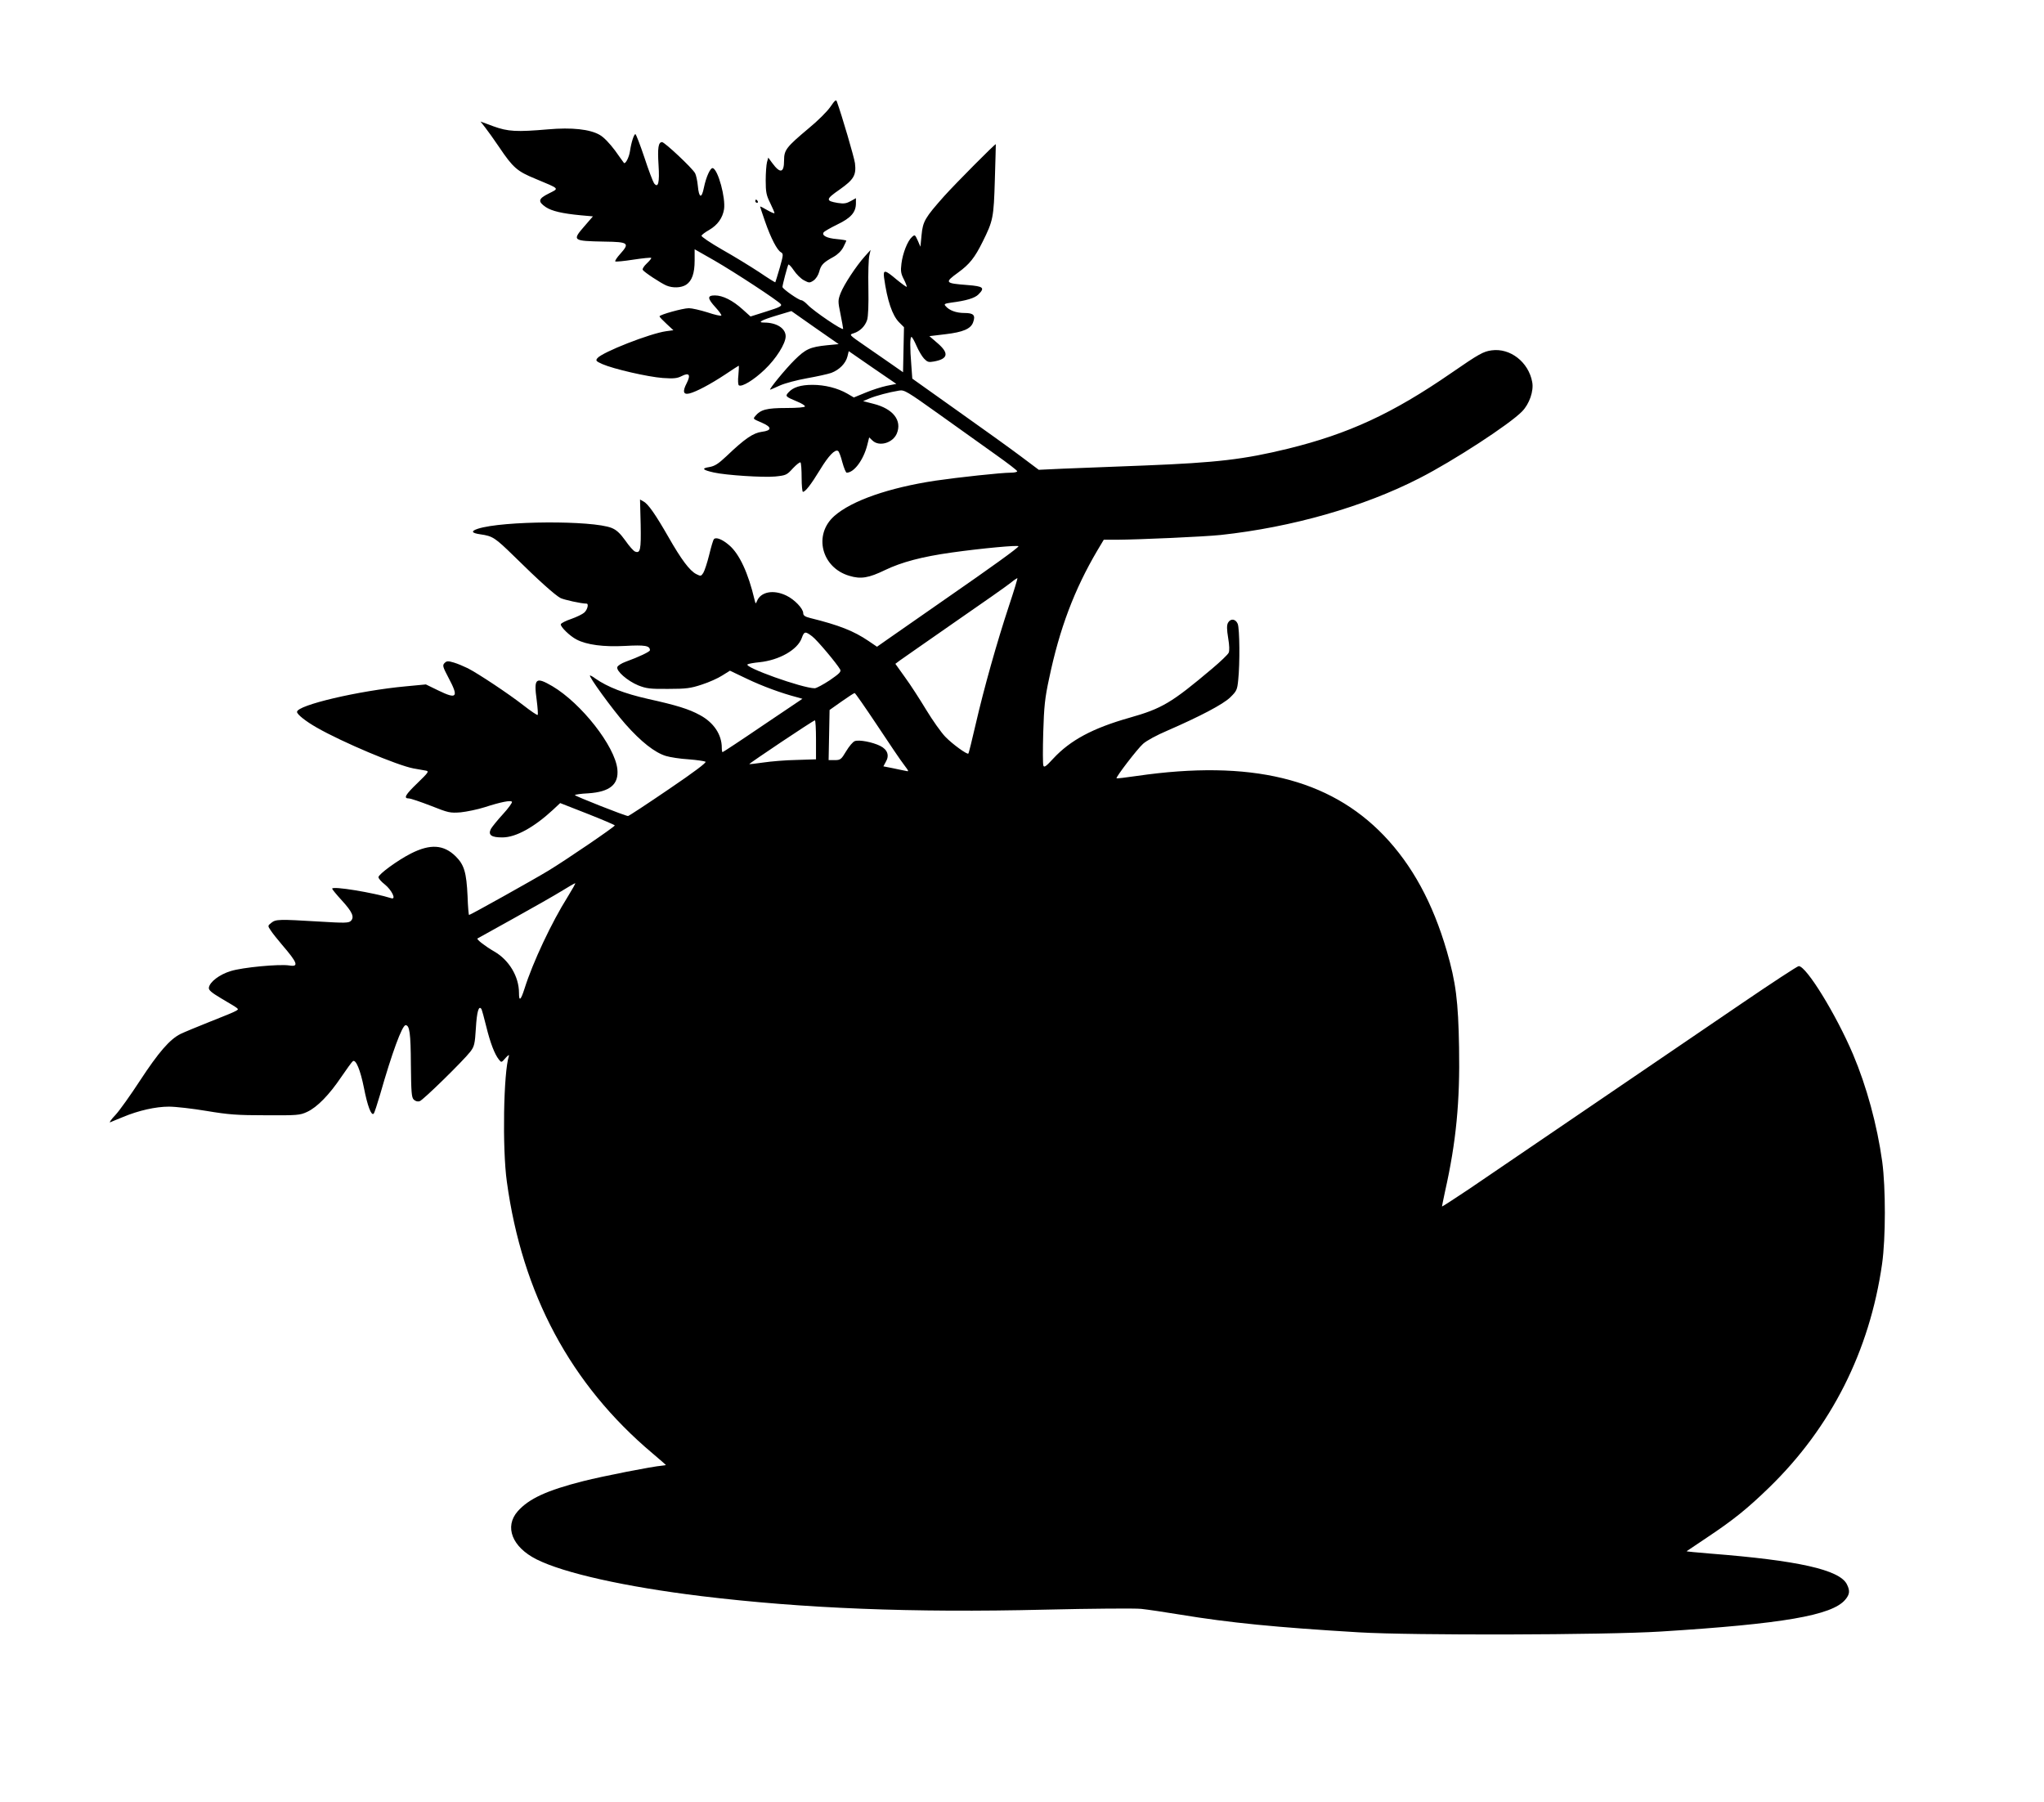
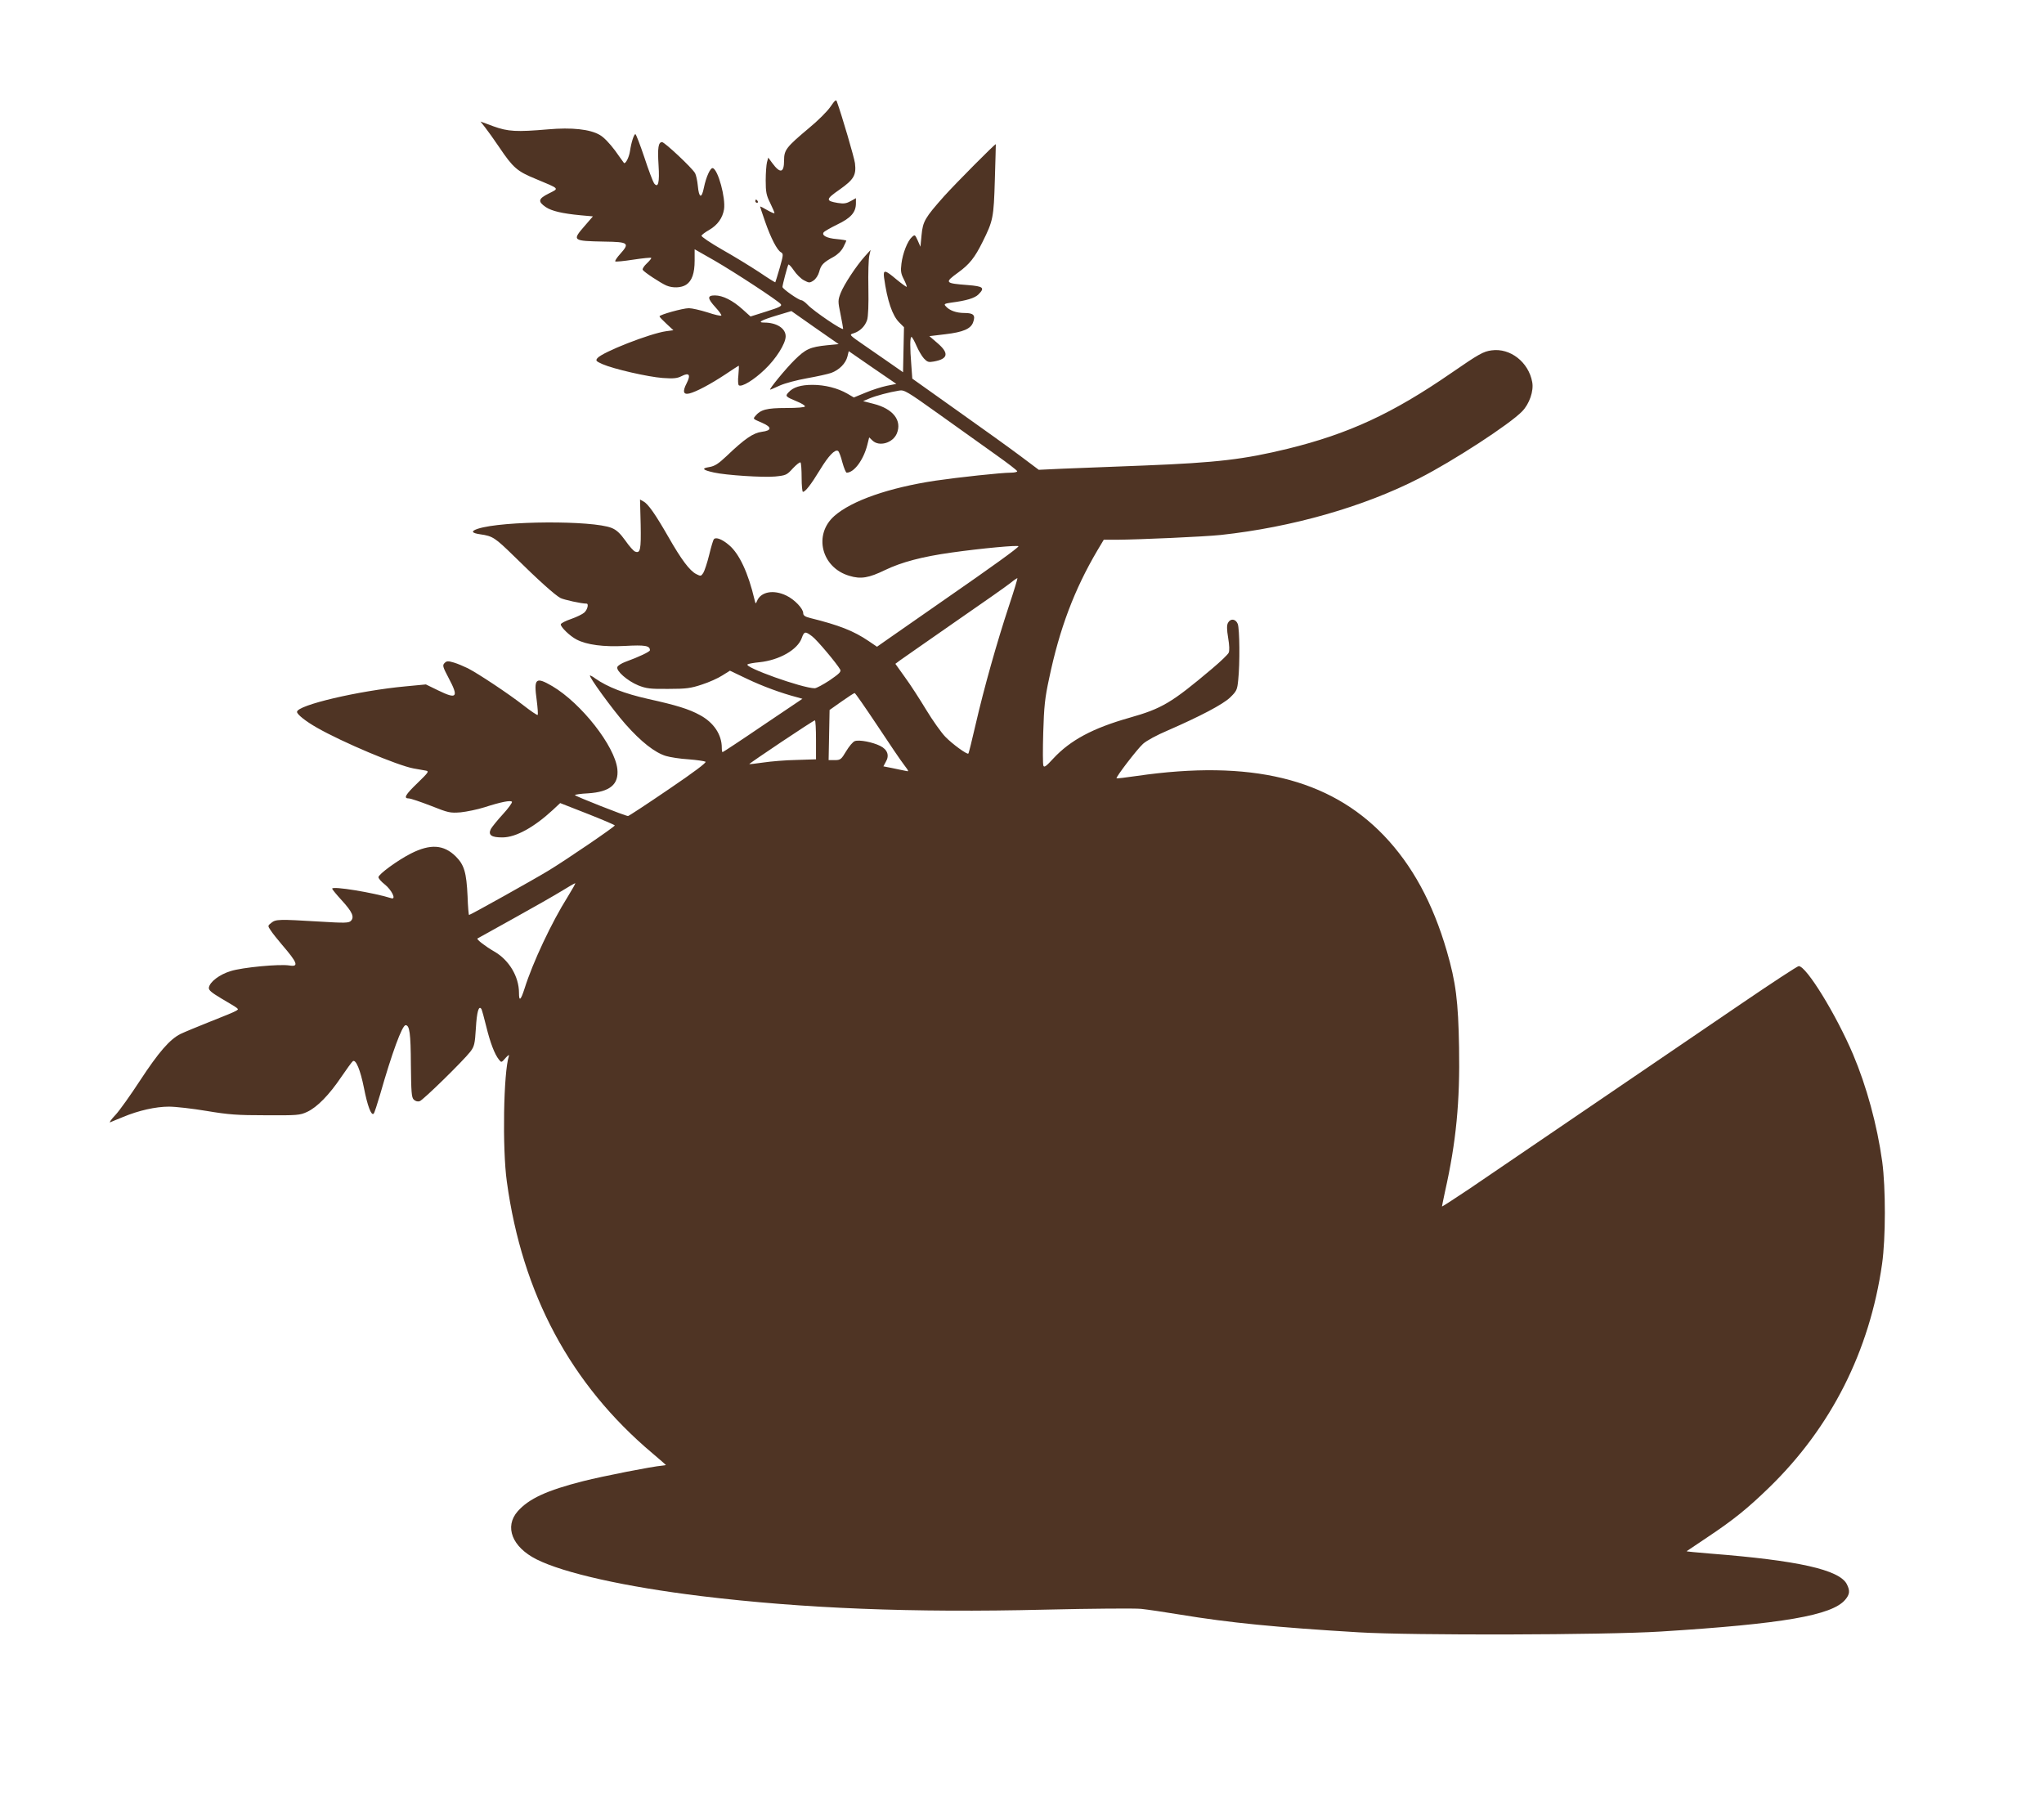
<svg xmlns="http://www.w3.org/2000/svg" version="1.0" width="1280pt" height="1128pt" viewBox="0 0 1280 1128" preserveAspectRatio="xMidYMid meet">
-   <g transform="translate(0,1128) scale(0.1,-0.1)" fill="#000000" stroke="none">
+   <g transform="translate(0,1128) scale(0.1,-0.1)" fill="#4f3424" stroke="none">
    <path d="M5200 10611 c-19 -28 -79 -88 -134 -133 -143 -120 -156 -137 -156 -203 0 -78 -24 -84 -74 -16 l-25 34 -8 -29 c-4 -16 -8 -67 -8 -114 0 -73 4 -93 28 -141 15 -31 27 -59 27 -63 0 -5 -20 4 -45 18 -25 15 -45 25 -45 22 0 -2 14 -44 31 -93 36 -104 76 -181 100 -193 15 -9 15 -16 -8 -97 -14 -49 -27 -89 -28 -91 -1 -1 -47 27 -101 64 -55 36 -159 100 -232 141 -73 42 -131 81 -129 87 2 6 23 22 48 36 53 31 84 75 93 129 11 71 -37 248 -70 258 -15 5 -42 -54 -56 -122 -14 -71 -31 -66 -38 11 -3 32 -11 68 -17 79 -18 33 -191 195 -207 195 -23 0 -29 -35 -22 -144 7 -109 -2 -147 -28 -114 -7 10 -35 83 -61 163 -27 80 -52 145 -56 145 -9 0 -26 -52 -34 -107 -6 -40 -29 -83 -38 -73 -2 3 -28 38 -56 78 -33 44 -69 82 -95 97 -62 36 -176 48 -324 35 -197 -17 -251 -14 -342 19 l-81 30 29 -37 c16 -20 55 -75 87 -122 88 -131 114 -153 229 -200 155 -65 149 -58 82 -92 -66 -33 -69 -50 -18 -85 38 -25 103 -40 217 -51 l78 -7 -51 -59 c-81 -93 -78 -95 123 -99 151 -2 160 -9 99 -77 -20 -22 -34 -43 -31 -47 4 -3 55 2 113 11 59 9 109 14 112 11 3 -2 -10 -18 -27 -34 -18 -17 -30 -35 -26 -41 8 -14 113 -83 148 -98 40 -17 93 -15 124 5 36 24 53 71 53 152 l0 70 123 -70 c133 -77 398 -251 416 -273 10 -12 -5 -20 -88 -46 l-101 -32 -50 45 c-62 56 -124 87 -173 87 -49 0 -48 -18 4 -75 23 -25 39 -48 36 -51 -3 -4 -43 5 -87 20 -45 14 -97 26 -116 26 -38 0 -184 -41 -184 -51 0 -4 20 -25 44 -47 l43 -40 -45 -6 c-101 -14 -400 -131 -431 -169 -12 -15 -9 -19 31 -37 71 -31 285 -80 378 -87 70 -5 92 -2 119 12 47 24 58 8 31 -45 -27 -52 -21 -73 17 -64 44 11 132 58 223 118 46 31 85 56 86 56 2 0 1 -26 -2 -59 -4 -32 -2 -61 3 -64 19 -12 93 33 161 98 71 67 132 163 132 209 0 50 -57 86 -134 86 -46 0 -20 15 80 45 l90 27 148 -104 148 -103 -73 -7 c-107 -11 -134 -24 -203 -92 -56 -55 -163 -186 -153 -186 3 0 30 12 61 26 31 14 107 34 168 45 62 11 131 26 154 34 50 19 90 59 101 103 l8 33 149 -103 149 -102 -60 -12 c-33 -7 -93 -26 -133 -43 l-73 -30 -41 24 c-61 35 -141 55 -218 55 -74 0 -122 -15 -151 -48 -21 -23 -18 -26 56 -57 27 -11 48 -24 48 -30 -1 -6 -48 -10 -119 -10 -120 0 -159 -10 -192 -50 -15 -19 -17 -17 43 -43 62 -27 61 -48 -2 -56 -54 -7 -107 -43 -221 -152 -52 -49 -74 -63 -109 -69 -50 -8 -42 -18 30 -34 76 -17 309 -32 383 -25 68 7 73 9 111 51 23 24 44 41 48 37 4 -4 7 -47 7 -96 0 -48 4 -88 8 -88 15 0 49 43 107 138 54 89 94 130 113 118 6 -3 18 -35 27 -71 10 -36 22 -65 27 -65 46 0 105 79 129 173 l12 48 21 -20 c42 -40 127 -15 152 44 34 82 -23 155 -145 186 l-66 17 40 17 c41 17 123 39 185 49 33 6 49 -4 255 -151 121 -87 280 -200 353 -252 72 -51 132 -97 132 -102 0 -5 -18 -9 -40 -9 -60 0 -328 -29 -472 -50 -291 -44 -524 -125 -633 -221 -133 -117 -81 -324 94 -375 72 -22 122 -13 223 36 104 50 232 84 418 110 184 26 421 48 418 39 -5 -12 -160 -124 -463 -334 -159 -111 -320 -223 -356 -248 l-67 -47 -53 36 c-93 63 -184 99 -366 144 -32 8 -43 16 -43 30 0 29 -55 86 -105 110 -82 40 -162 24 -185 -35 -7 -18 -9 -17 -15 10 -39 166 -95 287 -159 341 -43 37 -82 52 -95 38 -5 -5 -18 -49 -30 -99 -12 -49 -29 -100 -37 -113 -14 -21 -16 -21 -44 -7 -41 21 -93 90 -174 232 -81 141 -127 208 -157 223 l-21 12 4 -156 c3 -159 -2 -183 -35 -170 -9 3 -37 34 -61 69 -33 46 -56 67 -86 79 -121 48 -682 45 -837 -5 -46 -15 -41 -27 15 -35 78 -11 92 -21 212 -138 152 -150 256 -243 290 -261 22 -11 130 -35 163 -35 15 0 6 -38 -14 -56 -11 -10 -48 -28 -82 -40 -33 -11 -63 -26 -65 -33 -5 -14 57 -75 99 -96 63 -33 168 -47 302 -40 126 7 157 2 157 -27 0 -9 -69 -42 -152 -72 -25 -9 -49 -24 -52 -33 -9 -24 63 -87 131 -115 51 -20 74 -23 188 -22 112 0 141 4 210 27 44 14 102 40 128 57 l48 30 107 -51 c96 -46 216 -90 312 -115 l35 -10 -248 -167 c-135 -92 -249 -167 -252 -167 -3 0 -5 12 -5 28 0 82 -51 158 -137 204 -69 38 -148 62 -324 101 -150 34 -253 74 -331 128 -14 11 -29 19 -33 19 -14 0 140 -212 221 -304 99 -112 185 -179 254 -200 26 -8 90 -18 142 -21 51 -4 99 -11 106 -15 9 -4 -70 -64 -231 -173 -135 -92 -249 -167 -254 -167 -15 -1 -333 125 -333 131 0 3 37 9 83 11 137 9 193 56 183 152 -16 144 -225 411 -407 519 -105 61 -117 50 -98 -88 6 -47 9 -89 6 -92 -3 -3 -43 24 -89 60 -95 74 -282 198 -348 232 -25 12 -64 29 -88 36 -37 11 -45 10 -58 -3 -14 -14 -12 -23 25 -93 65 -122 53 -136 -64 -79 l-78 38 -126 -12 c-294 -27 -681 -118 -681 -160 0 -16 56 -60 125 -99 159 -91 503 -236 604 -255 31 -6 66 -12 79 -14 20 -4 14 -12 -53 -77 -77 -74 -90 -97 -55 -97 12 0 73 -21 138 -46 111 -44 120 -46 187 -41 38 4 106 18 150 32 102 33 164 45 171 34 3 -5 -22 -40 -56 -77 -34 -37 -68 -79 -76 -93 -19 -38 3 -54 75 -53 82 1 195 63 313 172 l46 43 171 -67 c94 -37 171 -70 171 -73 -1 -9 -311 -220 -417 -284 -94 -57 -488 -277 -496 -277 -2 0 -7 53 -9 118 -7 149 -21 196 -74 249 -75 74 -159 80 -281 18 -83 -42 -203 -130 -203 -148 0 -8 17 -28 39 -45 44 -35 74 -97 42 -87 -111 35 -371 78 -371 60 0 -4 27 -37 60 -73 66 -72 81 -105 57 -129 -13 -13 -37 -14 -198 -4 -251 15 -272 15 -300 -8 -23 -18 -23 -19 -4 -47 10 -16 42 -56 70 -89 99 -115 108 -141 47 -131 -63 10 -294 -12 -367 -35 -70 -21 -132 -68 -137 -104 -2 -15 15 -30 77 -67 120 -71 112 -65 95 -77 -8 -6 -80 -36 -160 -67 -80 -32 -165 -67 -190 -79 -67 -34 -136 -113 -254 -293 -58 -89 -127 -186 -153 -214 -27 -28 -41 -49 -33 -46 8 4 44 18 80 33 98 41 205 65 288 65 41 0 147 -12 236 -27 138 -23 191 -27 371 -27 196 -1 213 0 258 21 63 29 139 107 215 220 34 50 66 94 72 98 19 12 47 -57 69 -167 22 -113 46 -177 61 -162 5 5 22 59 40 119 74 259 138 435 160 435 25 0 32 -51 33 -246 2 -174 4 -206 18 -220 11 -10 24 -14 37 -10 22 7 274 254 318 311 24 32 28 47 34 146 6 103 18 146 35 120 3 -6 17 -55 30 -109 25 -102 52 -173 79 -207 16 -20 16 -20 42 10 15 17 24 22 21 13 -34 -101 -42 -581 -13 -788 96 -703 400 -1270 912 -1701 46 -39 84 -72 84 -73 0 -1 -10 -3 -22 -4 -63 -5 -373 -66 -495 -97 -229 -58 -341 -110 -411 -189 -85 -97 -35 -224 118 -301 171 -86 556 -172 1030 -230 643 -78 1323 -105 2151 -85 295 7 567 9 605 5 38 -4 148 -20 244 -36 309 -51 601 -80 1120 -111 334 -20 1540 -17 1890 5 766 48 1072 101 1155 199 29 34 31 57 10 98 -47 90 -304 148 -853 191 -84 7 -151 13 -150 15 2 1 59 40 128 86 165 110 252 180 389 313 388 377 629 854 707 1400 23 161 23 476 1 640 -32 231 -98 472 -183 673 -106 249 -292 552 -340 552 -8 0 -168 -105 -356 -233 -189 -129 -613 -417 -943 -642 -330 -224 -675 -459 -767 -522 -93 -62 -168 -111 -168 -108 0 3 9 45 19 93 70 311 94 564 88 902 -5 291 -20 409 -77 605 -88 302 -217 538 -394 723 -343 357 -835 476 -1546 373 -69 -10 -127 -17 -128 -15 -7 5 129 183 166 216 22 20 87 55 153 83 202 88 348 164 393 208 40 39 44 47 50 109 11 103 9 320 -3 351 -13 32 -45 36 -61 7 -8 -15 -8 -41 1 -95 8 -47 9 -81 3 -93 -5 -11 -51 -55 -102 -98 -256 -216 -315 -251 -520 -309 -229 -65 -369 -140 -476 -255 -44 -48 -57 -58 -62 -45 -4 9 -4 103 -1 208 5 162 10 215 37 339 65 311 158 557 302 801 l40 67 82 0 c141 1 547 19 651 30 444 48 895 176 1245 356 210 107 565 338 642 418 45 46 74 128 63 184 -23 125 -138 214 -254 198 -52 -7 -79 -22 -253 -142 -368 -254 -644 -381 -1023 -474 -275 -67 -443 -87 -896 -105 -200 -8 -431 -17 -514 -20 l-150 -7 -112 84 c-61 46 -239 174 -396 285 l-284 202 -6 83 c-9 111 -9 178 1 178 4 0 18 -25 31 -55 13 -30 34 -66 47 -80 21 -22 29 -25 61 -19 91 16 98 52 23 116 l-50 43 100 12 c111 13 160 34 174 75 16 44 3 58 -54 58 -52 0 -96 16 -119 44 -11 12 -5 15 36 21 94 12 147 28 170 51 42 42 32 51 -68 59 -143 11 -146 15 -58 79 70 51 103 92 152 191 66 133 70 150 77 390 4 121 6 221 6 222 -3 5 -251 -245 -324 -326 -119 -134 -133 -157 -141 -243 l-7 -73 -17 39 c-17 37 -18 38 -36 22 -28 -25 -58 -102 -66 -167 -6 -47 -3 -63 15 -98 12 -24 20 -45 18 -47 -2 -2 -31 19 -64 46 -72 61 -84 63 -78 13 20 -146 52 -239 95 -282 l30 -30 -3 -141 -3 -141 -70 49 c-38 27 -115 79 -169 117 -100 69 -100 69 -70 78 40 13 71 44 84 83 7 21 10 98 8 201 -2 92 1 184 6 203 l8 35 -36 -40 c-54 -60 -131 -177 -152 -231 -17 -45 -17 -51 -1 -129 9 -46 17 -88 17 -94 0 -15 -184 110 -222 150 -15 16 -33 29 -40 29 -16 0 -118 71 -118 83 0 13 31 130 37 140 2 4 18 -12 34 -36 16 -24 44 -52 63 -62 32 -17 36 -18 60 -2 15 10 30 33 36 55 11 43 25 58 89 93 27 15 50 38 62 61 10 20 19 39 19 41 0 2 -28 7 -61 10 -61 5 -95 23 -81 42 4 6 42 28 85 49 86 41 117 77 117 133 l0 32 -32 -18 c-27 -15 -43 -18 -81 -12 -78 13 -77 23 11 84 89 63 105 90 96 165 -5 37 -81 296 -113 385 -5 16 -12 10 -41 -32z m1118 -3126 c-75 -227 -156 -514 -208 -740 -23 -99 -43 -182 -46 -184 -7 -8 -101 60 -145 106 -25 26 -79 102 -119 168 -40 66 -99 158 -133 204 l-60 84 28 21 c16 12 171 119 344 240 174 120 332 231 351 247 19 16 38 28 41 29 3 0 -21 -79 -53 -175z m-1232 -190 c31 -23 154 -170 175 -207 8 -14 -4 -26 -65 -68 -41 -27 -84 -50 -94 -50 -77 0 -451 134 -420 150 7 4 41 10 74 13 124 13 239 78 265 152 15 42 22 43 65 10z m407 -557 c74 -112 149 -223 168 -247 32 -43 33 -44 9 -38 -14 3 -51 10 -82 17 l-56 11 15 28 c24 40 11 77 -35 100 -48 24 -132 40 -159 30 -12 -4 -36 -33 -54 -63 -31 -52 -36 -56 -72 -56 l-38 0 3 157 3 157 75 53 c41 29 78 53 82 53 4 0 67 -91 141 -202z m-383 -90 l0 -123 -123 -4 c-67 -1 -160 -9 -207 -16 -47 -7 -86 -11 -88 -10 -3 3 401 274 411 274 4 1 7 -54 7 -121z m-1555 -984 c-100 -159 -218 -409 -270 -574 -24 -75 -35 -84 -35 -27 0 101 -62 205 -154 258 -57 33 -113 76 -106 82 3 2 104 58 225 125 121 67 256 144 300 171 44 27 83 50 87 50 4 1 -18 -38 -47 -85z" />
    <path d="M4730 10020 c0 -5 5 -10 11 -10 5 0 7 5 4 10 -3 6 -8 10 -11 10 -2 0 -4 -4 -4 -10z" />
  </g>
</svg>
